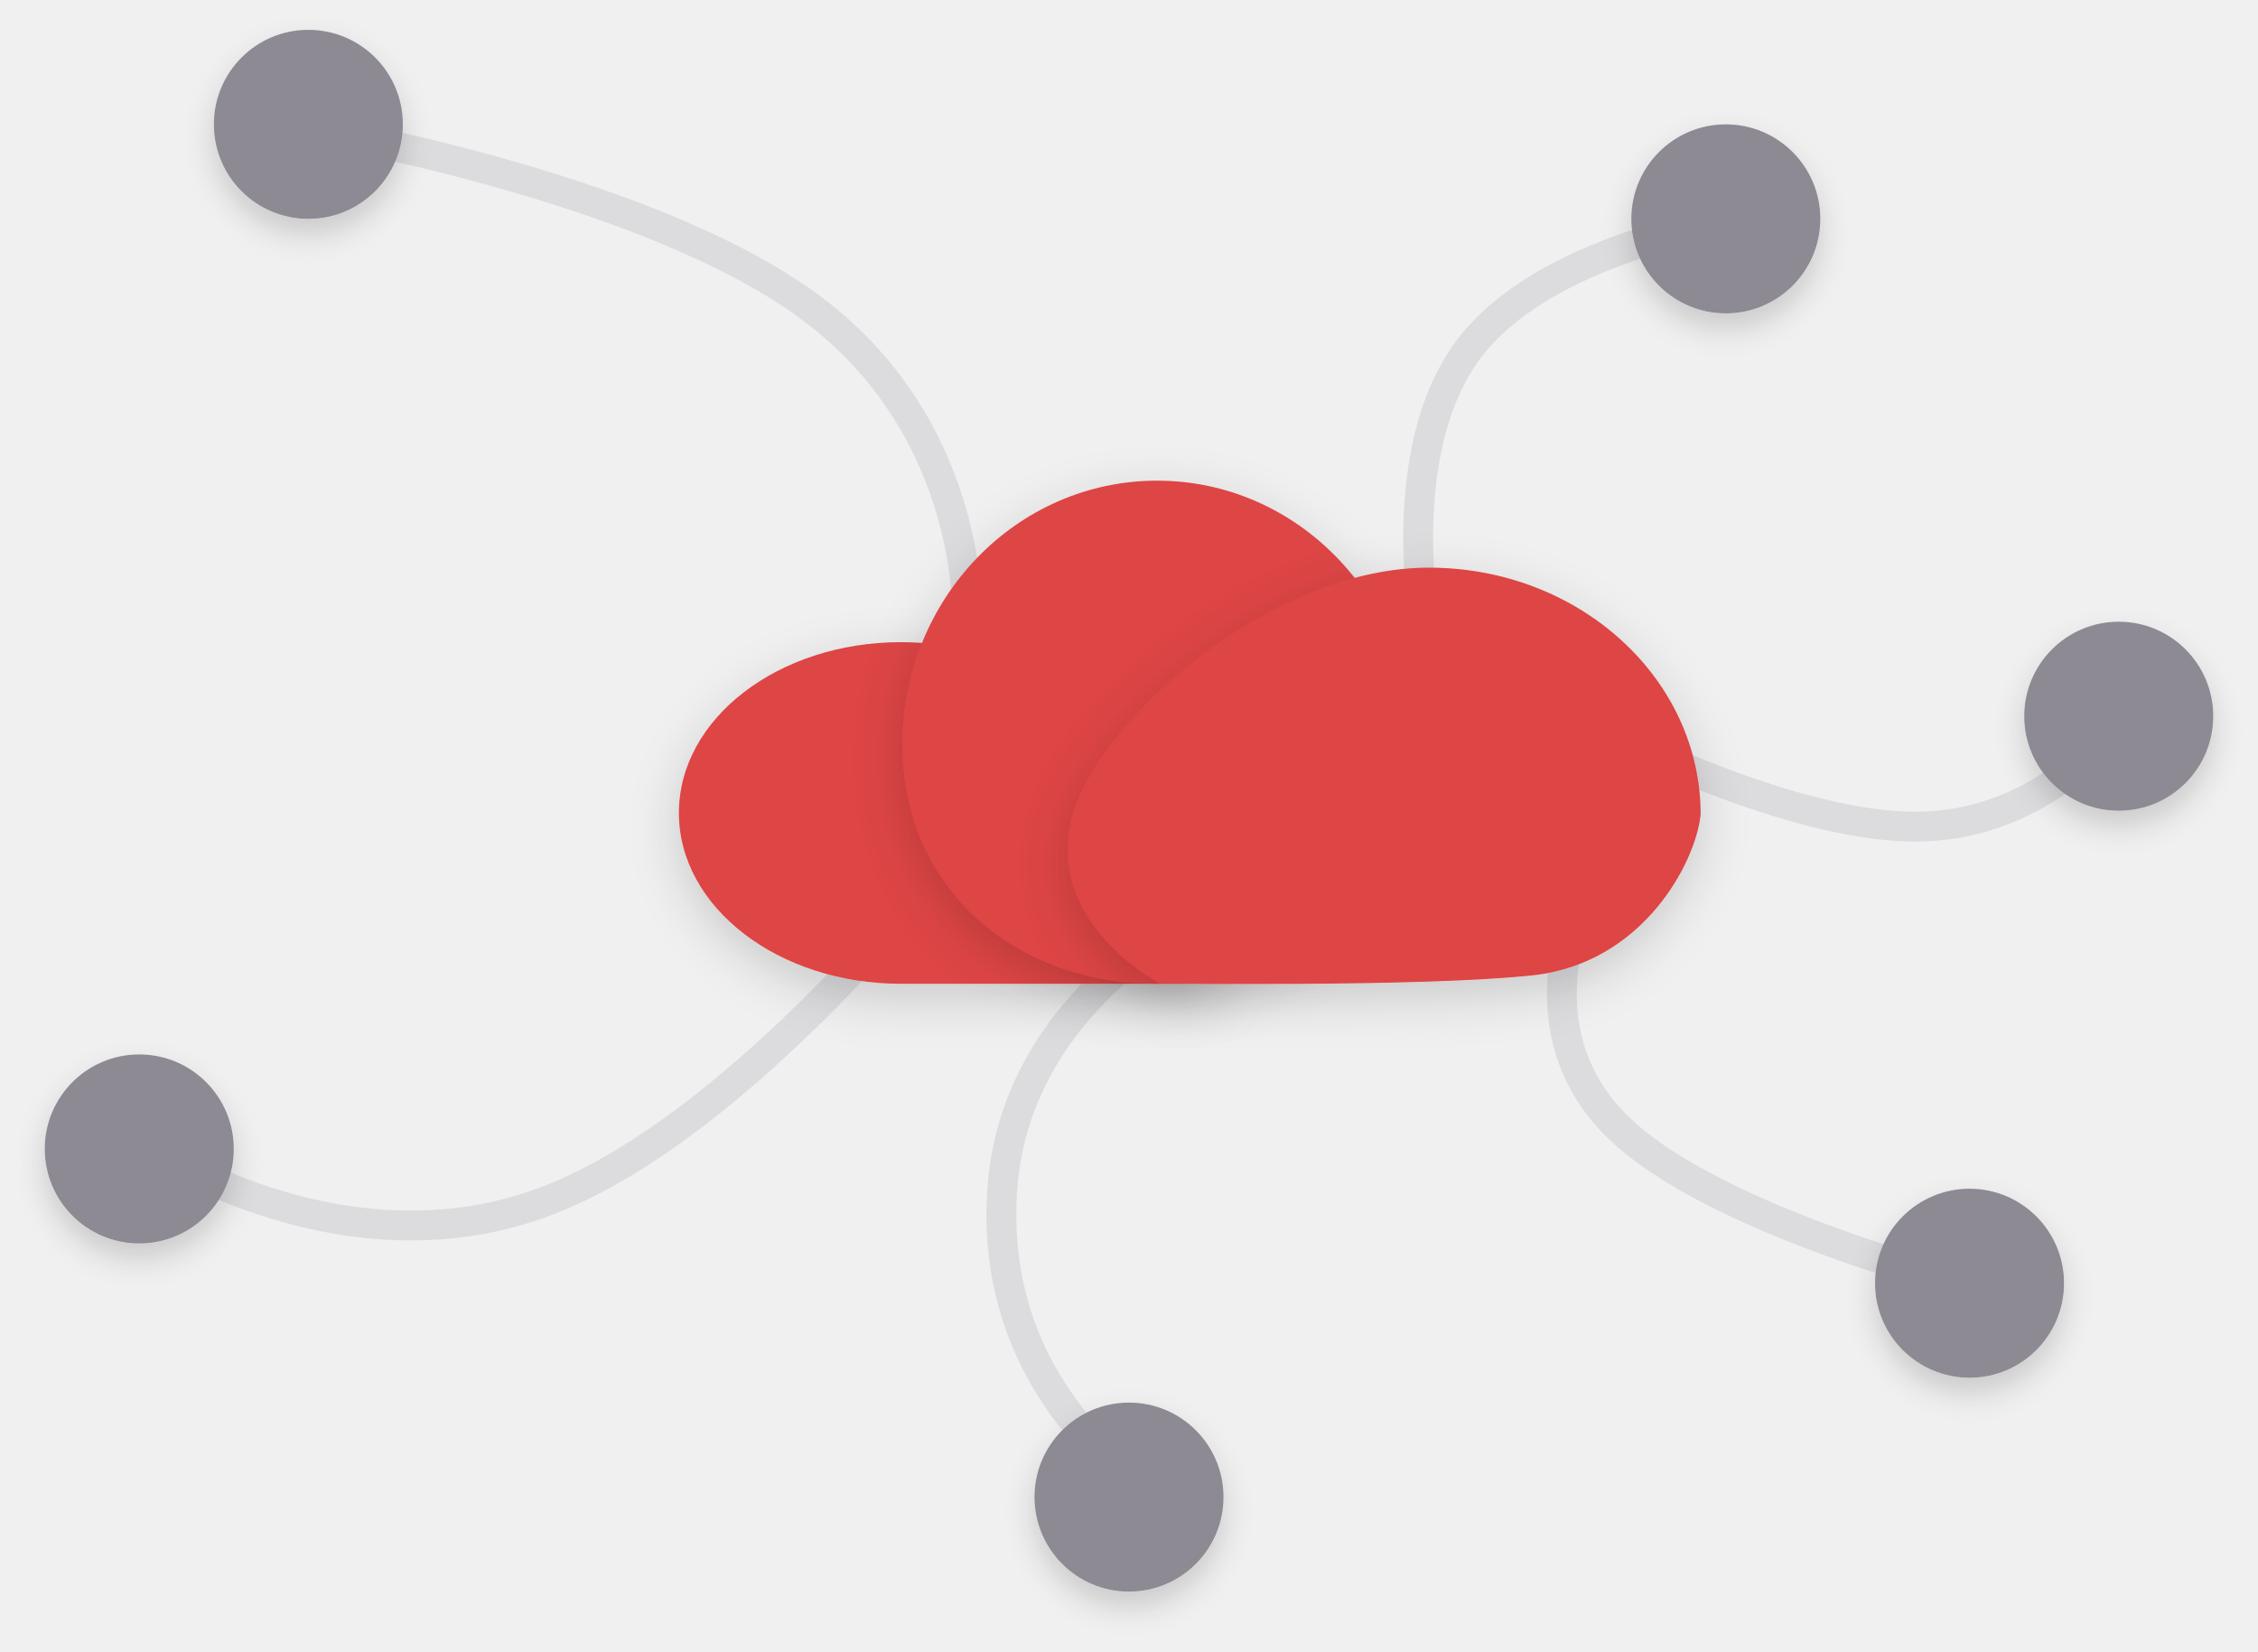
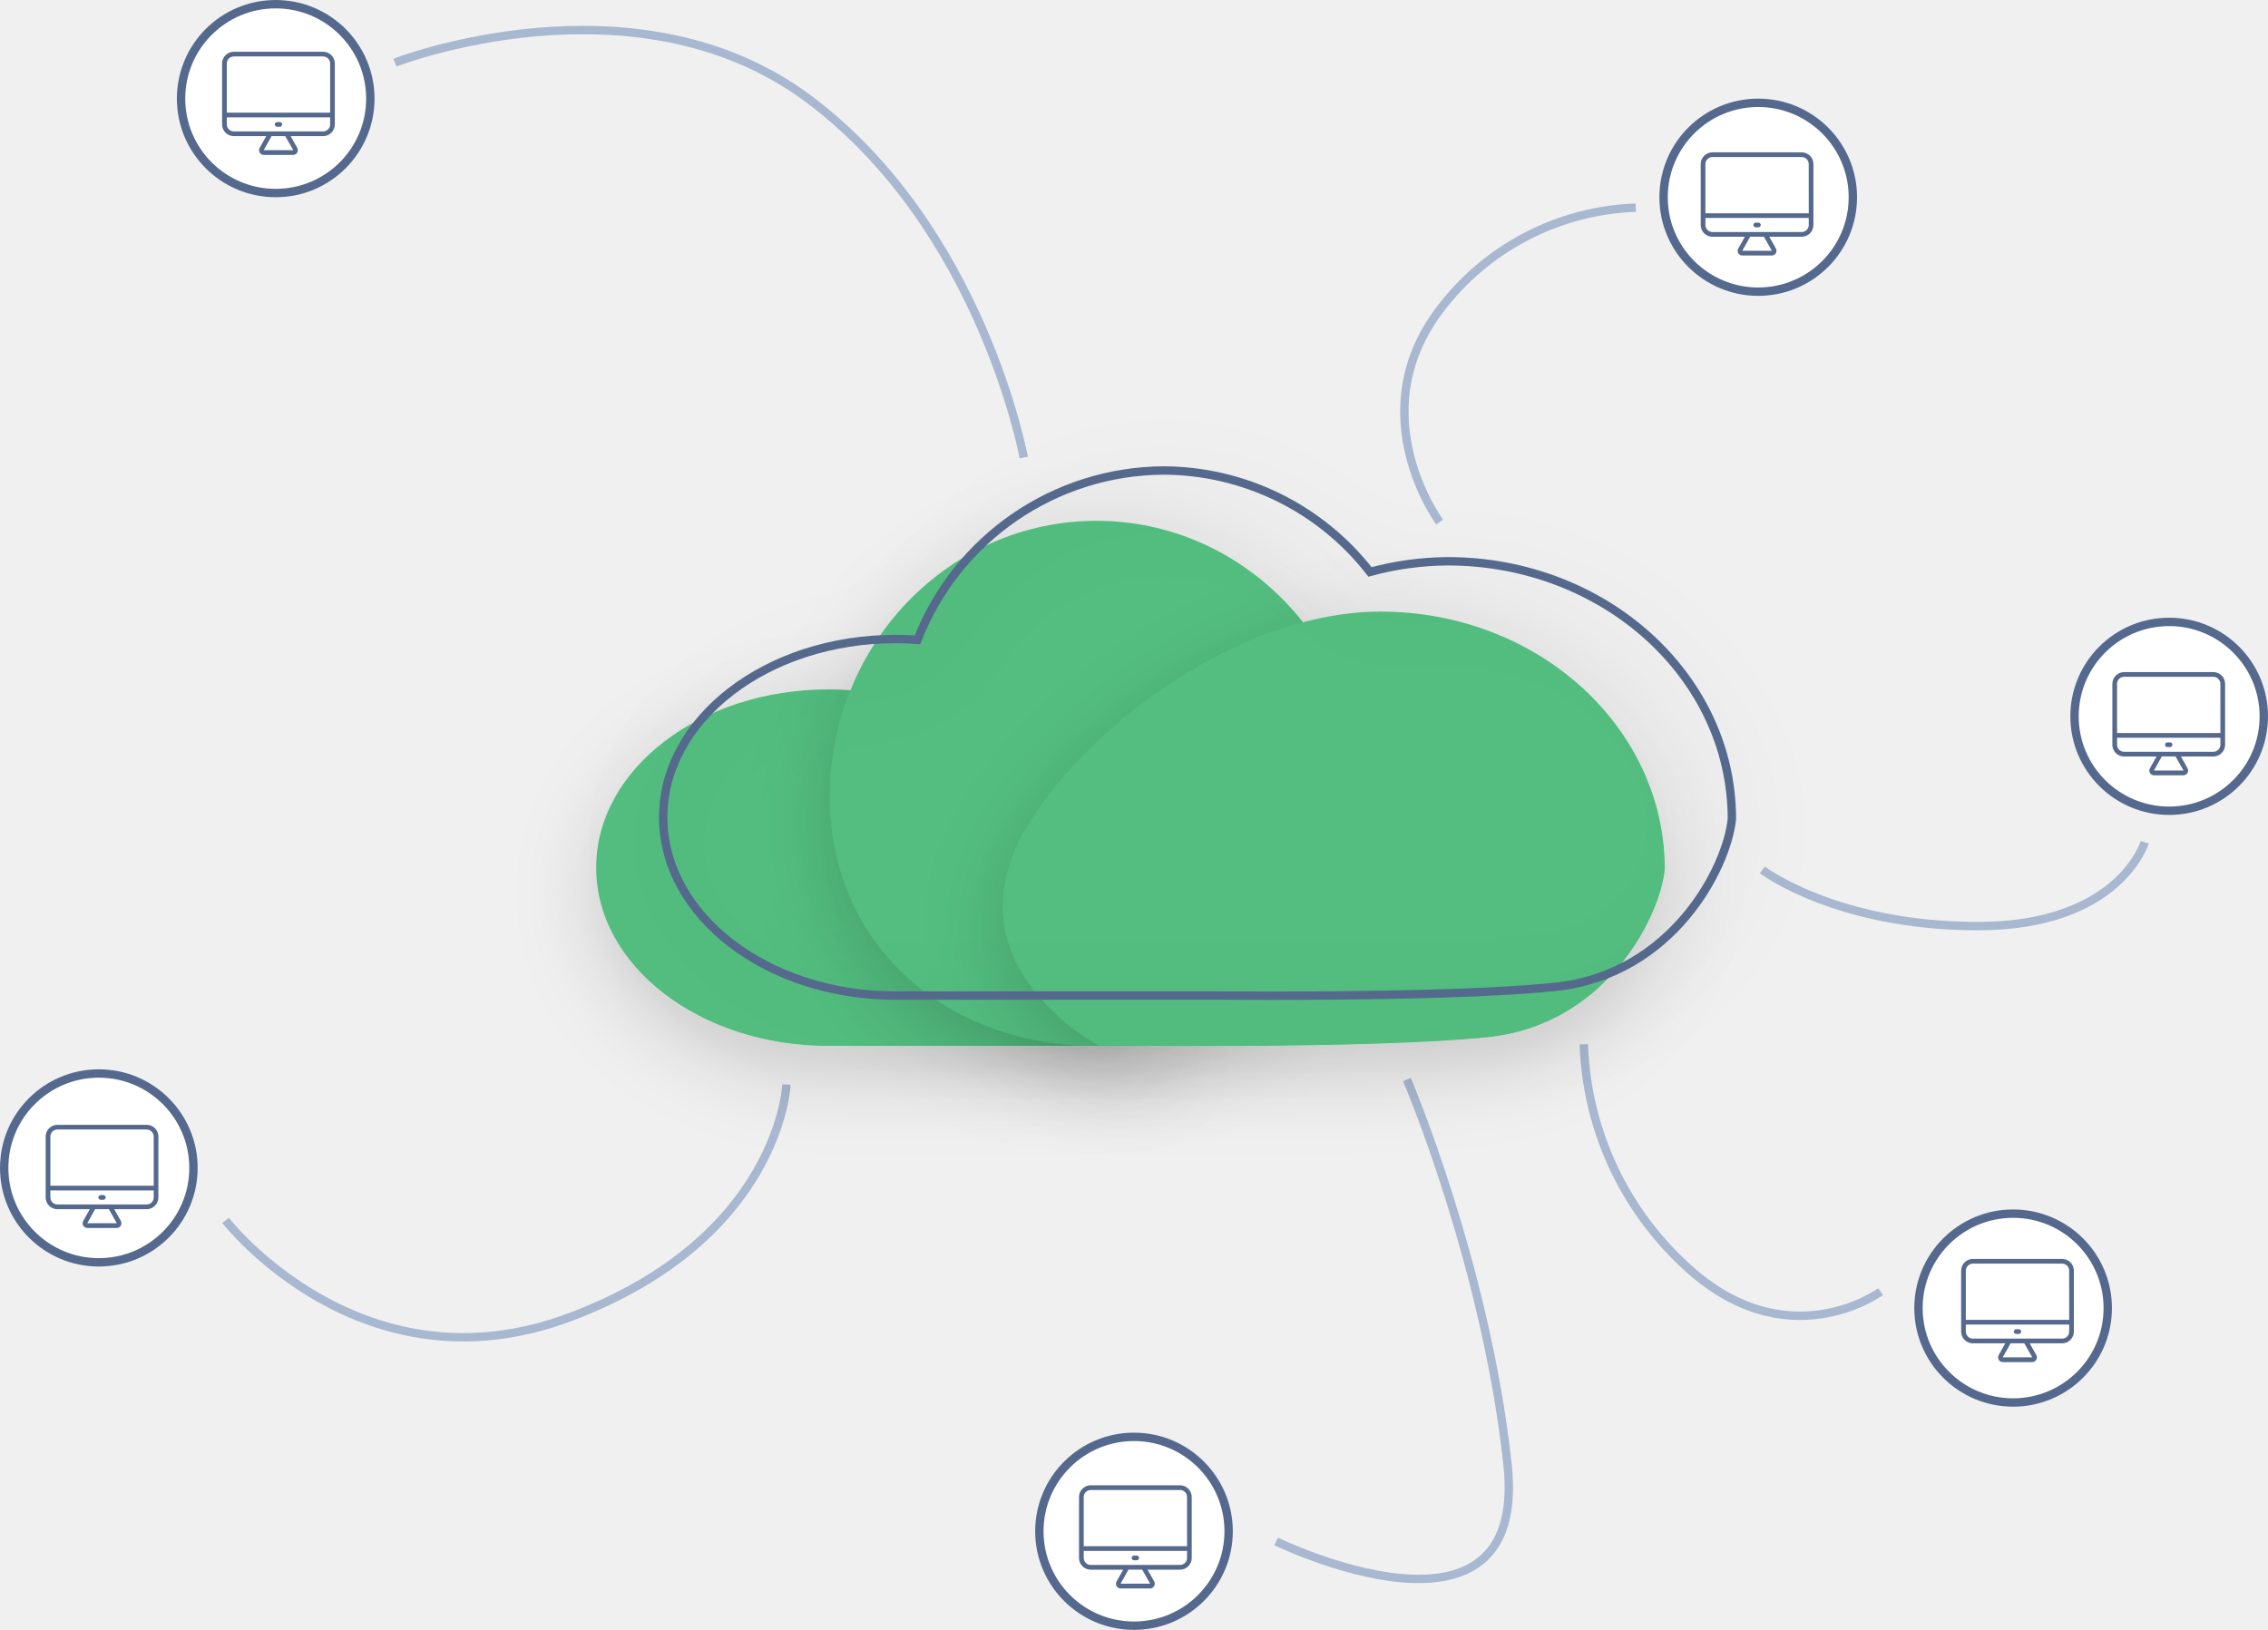
- <svg xmlns="http://www.w3.org/2000/svg" viewBox="11171 7144 454 332">
+ <svg xmlns="http://www.w3.org/2000/svg" viewBox="3812.5 5491.528 270.5 194.423">
  <defs>
-     <style>.clc-1{fill:rgba(0,0,0,0);stroke:#dcdbde;stroke-width:6px}.clc-2{fill:#8d8a94}.clc-3{fill:#de4444}.clc-4{filter:url(#Path_36)}.clc-5{filter:url(#Path_35)}.clc-6{filter:url(#Path_34)}.clc-7{filter:url(#Ellipse_16)}.clc-8{filter:url(#Ellipse_20)}.clc-9{filter:url(#Ellipse_21)}.clc-10{filter:url(#Ellipse_19)}.clc-11{filter:url(#Ellipse_18)}.clc-12{filter:url(#Ellipse_15)}</style>
-     <filter id="Ellipse_15" x="11490" y="7163" width="56" height="56" filterUnits="userSpaceOnUse">
+     <style>.cls-1,.cls-5,.cls-7{fill:none}.cls-1{stroke:#a8b8d0}.cls-2{fill:#fff}.cls-2,.cls-5{stroke:#54698d}.cls-3{fill:#52be7f}.cls-4{fill:#54698d}.cls-6{stroke:none}.cls-8{filter:url(#Union_2)}.cls-9{filter:url(#Path_36)}.cls-10{filter:url(#Path_35)}.cls-11{filter:url(#Path_34)}</style>
+     <filter id="Path_34" x="3868.603" y="5561.758" width="99.113" height="72.53" filterUnits="userSpaceOnUse">
      <feOffset dy="3" />
-       <feGaussianBlur stdDeviation="3" result="blur" />
+       <feGaussianBlur stdDeviation="5" result="blur" />
      <feFlood flood-opacity=".161" />
      <feComposite operator="in" in2="blur" />
      <feComposite in="SourceGraphic" />
    </filter>
-     <filter id="Ellipse_18" x="11205" y="7144" width="56" height="56" filterUnits="userSpaceOnUse">
+     <filter id="Path_35" x="3896.496" y="5541.653" width="93.535" height="92.635" filterUnits="userSpaceOnUse">
      <feOffset dy="3" />
-       <feGaussianBlur stdDeviation="3" result="blur-2" />
+       <feGaussianBlur stdDeviation="5" result="blur-2" />
      <feFlood flood-opacity=".161" />
      <feComposite operator="in" in2="blur-2" />
      <feComposite in="SourceGraphic" />
    </filter>
-     <filter id="Ellipse_19" x="11370" y="7420" width="56" height="56" filterUnits="userSpaceOnUse">
+     <filter id="Path_36" x="3917.113" y="5552.479" width="108.946" height="81.826" filterUnits="userSpaceOnUse">
      <feOffset dy="3" />
-       <feGaussianBlur stdDeviation="3" result="blur-3" />
+       <feGaussianBlur stdDeviation="5" result="blur-3" />
      <feFlood flood-opacity=".161" />
      <feComposite operator="in" in2="blur-3" />
      <feComposite in="SourceGraphic" />
    </filter>
-     <filter id="Ellipse_21" x="11539" y="7377" width="56" height="56" filterUnits="userSpaceOnUse">
+     <filter id="Union_2" x="3876.103" y="5535.152" width="158.457" height="93.652" filterUnits="userSpaceOnUse">
      <feOffset dy="3" />
-       <feGaussianBlur stdDeviation="3" result="blur-4" />
+       <feGaussianBlur stdDeviation="5" result="blur-4" />
      <feFlood flood-opacity=".161" />
      <feComposite operator="in" in2="blur-4" />
      <feComposite in="SourceGraphic" />
    </filter>
-     <filter id="Ellipse_20" x="11569" y="7263" width="56" height="56" filterUnits="userSpaceOnUse">
-       <feOffset dy="3" />
-       <feGaussianBlur stdDeviation="3" result="blur-5" />
-       <feFlood flood-opacity=".161" />
-       <feComposite operator="in" in2="blur-5" />
-       <feComposite in="SourceGraphic" />
-     </filter>
-     <filter id="Ellipse_16" x="11171" y="7350" width="56" height="56" filterUnits="userSpaceOnUse">
-       <feOffset dy="3" />
-       <feGaussianBlur stdDeviation="3" result="blur-6" />
-       <feFlood flood-opacity=".161" />
-       <feComposite operator="in" in2="blur-6" />
-       <feComposite in="SourceGraphic" />
-     </filter>
-     <filter id="Path_34" x="11292.5" y="7261.113" width="141.399" height="98.688" filterUnits="userSpaceOnUse">
-       <feOffset dy="3" />
-       <feGaussianBlur stdDeviation="5" result="blur-7" />
-       <feFlood flood-opacity=".161" />
-       <feComposite operator="in" in2="blur-7" />
-       <feComposite in="SourceGraphic" />
-     </filter>
-     <filter id="Path_35" x="11337.459" y="7228.643" width="132.407" height="131.158" filterUnits="userSpaceOnUse">
-       <feOffset dy="3" />
-       <feGaussianBlur stdDeviation="5" result="blur-8" />
-       <feFlood flood-opacity=".161" />
-       <feComposite operator="in" in2="blur-8" />
-       <feComposite in="SourceGraphic" />
-     </filter>
-     <filter id="Path_36" x="11370.691" y="7246.127" width="157.248" height="113.701" filterUnits="userSpaceOnUse">
-       <feOffset dy="3" />
-       <feGaussianBlur stdDeviation="5" result="blur-9" />
-       <feFlood flood-opacity=".161" />
-       <feComposite operator="in" in2="blur-9" />
-       <feComposite in="SourceGraphic" />
-     </filter>
  </defs>
-   <g id="Group_88" data-name="Group 88" transform="translate(10133 43)">
-     <path id="Path_91" data-name="Path 91" class="clc-1" d="M-44.6-37.8S24.3-26.45 57.7-1.5 89 62 89 62" transform="translate(1143.5 7164.5)" />
-     <path id="Path_86" data-name="Path 86" class="clc-1" d="M61 0S24.05 5.45 8.8 25.7 0 81 0 81" transform="translate(1324.5 7145.5)" />
-     <path id="Path_87" data-name="Path 87" class="clc-1" d="M109 0S94.75 21.7 67.5 21.7 0 0 0 0" transform="translate(1355.5 7245.5)" />
-     <path id="Path_88" data-name="Path 88" class="clc-1" d="M79 76S27.75 63.3 8 44.3 0 0 0 0" transform="translate(1355.5 7283.5)" />
-     <path id="Path_89" data-name="Path 89" class="clc-1" d="M-17.1 113.3s-28-19-24.8-57.6S0 0 0 0" transform="translate(1281.5 7283.5)" />
-     <path id="Path_90" data-name="Path 90" class="clc-1" d="M0 61s38.05 25.25 78.3 10S161 0 161 0" transform="translate(1069.5 7271.5)" />
-     <g id="Group_87" data-name="Group 87">
-       <g class="clc-12" transform="translate(-10133 -43)">
-         <circle id="Ellipse_15-2" data-name="Ellipse 15" class="clc-2" cx="19" cy="19" r="19" transform="translate(11499 7169)" />
+   <g id="Group_245" data-name="Group 245" transform="translate(2960 3940)">
+     <path id="Path_91" data-name="Path 91" class="cls-1" d="M-29.7-42.526s28.578-11.149 49.3 4.3 25.7 42.8 25.7 42.8" transform="translate(929.299 1601.526)" />
+     <path id="Path_86" data-name="Path 86" class="cls-1" d="M22.421.934a30.557 30.557 0 0 0-23.4 12.2c-9.461 12.538 0 25.3 0 25.3" transform="translate(1025.179 1575.366)" />
+     <path id="Path_87" data-name="Path 87" class="cls-1" d="M64.4 14.715s-2.994 10-19.9 10-25.7-6.7-25.7-6.7" transform="translate(1043.897 1637.285)" />
+     <path id="Path_88" data-name="Path 88" class="cls-1" d="M31.586 44.787s-11.347 8.365-23.6-3.4a37.558 37.558 0 0 1-11.8-26.1" transform="translate(1045.214 1660.813)" />
+     <path id="Path_89" data-name="Path 89" class="cls-1" d="M-60.166 73.586s30.192 14.7 27.6-9.2-12-45.9-12-45.9" transform="translate(1064.866 1661.813)" />
+     <path id="Path_90" data-name="Path 90" class="cls-1" d="M12.941 43.716s16.229 20.943 41.2 11.5 25.7-27.7 25.7-27.7" transform="translate(866.459 1653.384)" />
+     <g id="Group_87" data-name="Group 87" transform="translate(852.5 1551.528)">
+       <g id="Ellipse_15" data-name="Ellipse 15" class="cls-2" transform="translate(197.912 11.764)">
+         <ellipse class="cls-6" cx="11.788" cy="11.764" rx="11.788" ry="11.764" />
+         <ellipse class="cls-7" cx="11.788" cy="11.764" rx="11.288" ry="11.264" />
      </g>
-       <g class="clc-11" transform="translate(-10133 -43)">
-         <circle id="Ellipse_18-2" data-name="Ellipse 18" class="clc-2" cx="19" cy="19" r="19" transform="translate(11214 7150)" />
+       <g id="Ellipse_18" data-name="Ellipse 18" class="cls-2" transform="translate(21.094)">
+         <ellipse class="cls-6" cx="11.788" cy="11.764" rx="11.788" ry="11.764" />
+         <ellipse class="cls-7" cx="11.788" cy="11.764" rx="11.288" ry="11.264" />
      </g>
-       <g class="clc-10" transform="translate(-10133 -43)">
-         <circle id="Ellipse_19-2" data-name="Ellipse 19" class="clc-2" cx="19" cy="19" r="19" transform="translate(11379 7426)" />
+       <g id="Ellipse_19" data-name="Ellipse 19" class="cls-2" transform="translate(123.462 170.894)">
+         <ellipse class="cls-6" cx="11.788" cy="11.764" rx="11.788" ry="11.764" />
+         <ellipse class="cls-7" cx="11.788" cy="11.764" rx="11.288" ry="11.264" />
      </g>
-       <g class="clc-9" transform="translate(-10133 -43)">
-         <circle id="Ellipse_21-2" data-name="Ellipse 21" class="clc-2" cx="19" cy="19" r="19" transform="translate(11548 7383)" />
+       <g id="Ellipse_21" data-name="Ellipse 21" class="cls-2" transform="translate(228.312 144.269)">
+         <ellipse class="cls-6" cx="11.788" cy="11.764" rx="11.788" ry="11.764" />
+         <ellipse class="cls-7" cx="11.788" cy="11.764" rx="11.288" ry="11.264" />
      </g>
-       <g class="clc-8" transform="translate(-10133 -43)">
-         <circle id="Ellipse_20-2" data-name="Ellipse 20" class="clc-2" cx="19" cy="19" r="19" transform="translate(11578 7269)" />
+       <g id="Ellipse_20" data-name="Ellipse 20" class="cls-2" transform="translate(246.924 73.683)">
+         <ellipse class="cls-6" cx="11.788" cy="11.764" rx="11.788" ry="11.764" />
+         <ellipse class="cls-7" cx="11.788" cy="11.764" rx="11.288" ry="11.264" />
      </g>
-       <g class="clc-7" transform="translate(-10133 -43)">
-         <circle id="Ellipse_16-2" data-name="Ellipse 16" class="clc-2" cx="19" cy="19" r="19" transform="translate(11180 7356)" />
+       <g id="Ellipse_16" data-name="Ellipse 16" class="cls-2" transform="translate(0 127.551)">
+         <ellipse class="cls-6" cx="11.788" cy="11.764" rx="11.788" ry="11.764" />
+         <ellipse class="cls-7" cx="11.788" cy="11.764" rx="11.288" ry="11.264" />
      </g>
    </g>
-     <g id="Symbol_1_1" data-name="Symbol 1 – 1">
-       <g class="clc-6" transform="translate(-10133 -43)">
-         <path id="Path_34-2" data-name="Path 34" class="clc-3" d="M45.147.5C69.8.5 89.794 15.876 89.794 34.844c0 14.927 22.1 34.344 22.1 34.344H45.147C20.489 69.188.5 53.811.5 34.844S20.489.5 45.147.5z" transform="translate(11307 7272.61)" />
+     <g id="Symbol_1" data-name="Symbol 1">
+       <g class="cls-11" transform="translate(-2959.997 -3939.997)">
+         <path id="Path_34-2" data-name="Path 34" class="cls-3" d="M28.2.5c15.3 0 27.7 9.521 27.7 21.265 0 9.243 13.714 21.265 13.714 21.265H28.2C12.9 43.03.5 33.509.5 21.765S12.9.5 28.2.5z" transform="translate(3883.1 5573.26)" />
      </g>
-       <g class="clc-5" transform="translate(-10133 -43)">
-         <path id="Path_35-2" data-name="Path 35" class="clc-3" d="M51.7.5c28.279 0 51.2 23.729 51.2 53s-22.925 48.158-51.2 48.158S.5 82.771.5 53.5 23.425.5 51.7.5z" transform="translate(11351.96 7240.14)" />
+       <g class="cls-10" transform="translate(-2959.997 -3939.997)">
+         <path id="Path_35-2" data-name="Path 35" class="cls-3" d="M32.267.5c17.545 0 31.768 14.693 31.768 32.817S49.812 63.135 32.267 63.135.5 51.441.5 33.317 14.723.5 32.267.5z" transform="translate(3911 5553.15)" />
      </g>
-       <g class="clc-4" transform="translate(-10133 -43)">
-         <path id="Path_36-2" data-name="Path 36" class="clc-3" d="M53.222.5C83.4.5 107.86 22.726 107.86 50.143c-.939 9.43-11.439 29.93-33.839 32.33s-74.9 1.6-74.9 1.6-26.3-13.6-16.2-37.6C-8.979 27.773 23.046.5 53.222.5z" transform="translate(11405.08 7257.63)" />
+       <g class="cls-9" transform="translate(-2959.997 -3939.997)">
+         <path id="Path_36-2" data-name="Path 36" class="cls-3" d="M25.66.5c18.721 0 33.9 13.762 33.9 30.738-.582 5.839-7.1 18.532-20.994 20.018s-46.466.991-46.466.991-16.317-8.421-10.051-23.281C-12.93 17.387 6.939.5 25.66.5z" transform="translate(3951.5 5563.98)" />
      </g>
+     </g>
+     <g id="imac" transform="translate(878.989 1557.7)">
+       <g id="Group_187" data-name="Group 187">
+         <g id="Group_186" data-name="Group 186">
+           <path id="Path_209" data-name="Path 209" class="cls-4" d="M12.044 16H1.4A1.4 1.4 0 0 0 0 17.4v7.268a1.4 1.4 0 0 0 1.4 1.4h3.866l-.784 1.4a.568.568 0 0 0 0 .559.56.56 0 0 0 .476.28h3.529a.56.56 0 0 0 .476-.28.568.568 0 0 0 0-.559l-.784-1.4h3.865a1.4 1.4 0 0 0 1.4-1.4V17.4a1.4 1.4 0 0 0-1.4-1.4zM8.487 27.741H4.958l.942-1.678h1.635zm4.4-3.075a.842.842 0 0 1-.84.839H1.4a.842.842 0 0 1-.84-.839v-.839h12.324zm0-1.4H.56V17.4a.842.842 0 0 1 .84-.839h10.644a.842.842 0 0 1 .84.839z" transform="translate(0 -16)" />
+           <path id="Path_210" data-name="Path 210" class="cls-4" d="M180.28 256.559h.28a.28.28 0 1 0 0-.559h-.28a.28.28 0 1 0 0 .559z" transform="translate(-173.698 -247.614)" />
+         </g>
+       </g>
+     </g>
+     <g id="imac-2" data-name="imac" transform="translate(857.947 1685.7)">
+       <g id="Group_187-2" data-name="Group 187">
+         <g id="Group_186-2" data-name="Group 186">
+           <path id="Path_209-2" data-name="Path 209" class="cls-4" d="M12.044 16H1.4A1.4 1.4 0 0 0 0 17.4v7.268a1.4 1.4 0 0 0 1.4 1.4h3.866l-.784 1.4a.568.568 0 0 0 0 .559.56.56 0 0 0 .476.28h3.529a.56.56 0 0 0 .476-.28.568.568 0 0 0 0-.559l-.784-1.4h3.865a1.4 1.4 0 0 0 1.4-1.4V17.4a1.4 1.4 0 0 0-1.4-1.4zM8.487 27.741H4.958l.942-1.678h1.635zm4.4-3.075a.842.842 0 0 1-.84.839H1.4a.842.842 0 0 1-.84-.839v-.839h12.324zm0-1.4H.56V17.4a.842.842 0 0 1 .84-.839h10.644a.842.842 0 0 1 .84.839z" transform="translate(0 -16)" />
+           <path id="Path_210-2" data-name="Path 210" class="cls-4" d="M180.28 256.559h.28a.28.28 0 1 0 0-.559h-.28a.28.28 0 1 0 0 .559z" transform="translate(-173.698 -247.614)" />
+         </g>
+       </g>
+     </g>
+     <g id="imac-3" data-name="imac" transform="translate(981.192 1728.7)">
+       <g id="Group_187-3" data-name="Group 187">
+         <g id="Group_186-3" data-name="Group 186">
+           <path id="Path_209-3" data-name="Path 209" class="cls-4" d="M12.044 16H1.4A1.4 1.4 0 0 0 0 17.4v7.268a1.4 1.4 0 0 0 1.4 1.4h3.866l-.784 1.4a.568.568 0 0 0 0 .559.56.56 0 0 0 .476.28h3.529a.56.56 0 0 0 .476-.28.568.568 0 0 0 0-.559l-.784-1.4h3.865a1.4 1.4 0 0 0 1.4-1.4V17.4a1.4 1.4 0 0 0-1.4-1.4zM8.487 27.741H4.958l.942-1.678h1.635zm4.4-3.075a.842.842 0 0 1-.84.839H1.4a.842.842 0 0 1-.84-.839v-.839h12.324zm0-1.4H.56V17.4a.842.842 0 0 1 .84-.839h10.644a.842.842 0 0 1 .84.839z" transform="translate(0 -16)" />
+           <path id="Path_210-3" data-name="Path 210" class="cls-4" d="M180.28 256.559h.28a.28.28 0 1 0 0-.559h-.28a.28.28 0 1 0 0 .559z" transform="translate(-173.698 -247.614)" />
+         </g>
+       </g>
+     </g>
+     <g id="imac-4" data-name="imac" transform="translate(1086.401 1701.7)">
+       <g id="Group_187-4" data-name="Group 187">
+         <g id="Group_186-4" data-name="Group 186">
+           <path id="Path_209-4" data-name="Path 209" class="cls-4" d="M12.044 16H1.4A1.4 1.4 0 0 0 0 17.4v7.268a1.4 1.4 0 0 0 1.4 1.4h3.866l-.784 1.4a.568.568 0 0 0 0 .559.56.56 0 0 0 .476.28h3.529a.56.56 0 0 0 .476-.28.568.568 0 0 0 0-.559l-.784-1.4h3.865a1.4 1.4 0 0 0 1.4-1.4V17.4a1.4 1.4 0 0 0-1.4-1.4zM8.487 27.741H4.958l.942-1.678h1.635zm4.4-3.075a.842.842 0 0 1-.84.839H1.4a.842.842 0 0 1-.84-.839v-.839h12.324zm0-1.4H.56V17.4a.842.842 0 0 1 .84-.839h10.644a.842.842 0 0 1 .84.839z" transform="translate(0 -16)" />
+           <path id="Path_210-4" data-name="Path 210" class="cls-4" d="M180.28 256.559h.28a.28.28 0 1 0 0-.559h-.28a.28.28 0 1 0 0 .559z" transform="translate(-173.698 -247.614)" />
+         </g>
+       </g>
+     </g>
+     <g id="imac-5" data-name="imac" transform="translate(1104.437 1631.7)">
+       <g id="Group_187-5" data-name="Group 187">
+         <g id="Group_186-5" data-name="Group 186">
+           <path id="Path_209-5" data-name="Path 209" class="cls-4" d="M12.044 16H1.4A1.4 1.4 0 0 0 0 17.4v7.268a1.4 1.4 0 0 0 1.4 1.4h3.866l-.784 1.4a.568.568 0 0 0 0 .559.56.56 0 0 0 .476.28h3.529a.56.56 0 0 0 .476-.28.568.568 0 0 0 0-.559l-.784-1.4h3.865a1.4 1.4 0 0 0 1.4-1.4V17.4a1.4 1.4 0 0 0-1.4-1.4zM8.487 27.741H4.958l.942-1.678h1.635zm4.4-3.075a.842.842 0 0 1-.84.839H1.4a.842.842 0 0 1-.84-.839v-.839h12.324zm0-1.4H.56V17.4a.842.842 0 0 1 .84-.839h10.644a.842.842 0 0 1 .84.839z" transform="translate(0 -16)" />
+           <path id="Path_210-5" data-name="Path 210" class="cls-4" d="M180.28 256.559h.28a.28.28 0 1 0 0-.559h-.28a.28.28 0 1 0 0 .559z" transform="translate(-173.698 -247.614)" />
+         </g>
+       </g>
+     </g>
+     <g id="imac-6" data-name="imac" transform="translate(1055.34 1569.7)">
+       <g id="Group_187-6" data-name="Group 187">
+         <g id="Group_186-6" data-name="Group 186">
+           <path id="Path_209-6" data-name="Path 209" class="cls-4" d="M12.044 16H1.4A1.4 1.4 0 0 0 0 17.4v7.268a1.4 1.4 0 0 0 1.4 1.4h3.866l-.784 1.4a.568.568 0 0 0 0 .559.56.56 0 0 0 .476.28h3.529a.56.56 0 0 0 .476-.28.568.568 0 0 0 0-.559l-.784-1.4h3.865a1.4 1.4 0 0 0 1.4-1.4V17.4a1.4 1.4 0 0 0-1.4-1.4zM8.487 27.741H4.958l.942-1.678h1.635zm4.4-3.075a.842.842 0 0 1-.84.839H1.4a.842.842 0 0 1-.84-.839v-.839h12.324zm0-1.4H.56V17.4a.842.842 0 0 1 .84-.839h10.644a.842.842 0 0 1 .84.839z" transform="translate(0 -16)" />
+           <path id="Path_210-6" data-name="Path 210" class="cls-4" d="M180.28 256.559h.28a.28.28 0 1 0 0-.559h-.28a.28.28 0 1 0 0 .559z" transform="translate(-173.698 -247.614)" />
+         </g>
+       </g>
+     </g>
+     <g class="cls-8" transform="translate(-2960 -3940)">
+       <path id="Union_2-2" data-name="Union 2" class="cls-5" d="M4593.619-5472.364H4554.7c-15.3 0-27.7-9.521-27.7-21.266s12.4-21.265 27.7-21.265q1.329 0 2.626.095a31.689 31.689 0 0 1 29.336-20.2 31.325 31.325 0 0 1 24.636 12.1 36.171 36.171 0 0 1 9.261-1.271c18.721 0 33.9 13.762 33.9 30.738-.583 5.838-7.1 18.531-20.994 20.017-8.344.893-23.423 1.071-34.139 1.071-2.097-.003-4.026-.009-5.707-.019z" transform="translate(-635.4 11082.65)" />
    </g>
  </g>
</svg>
